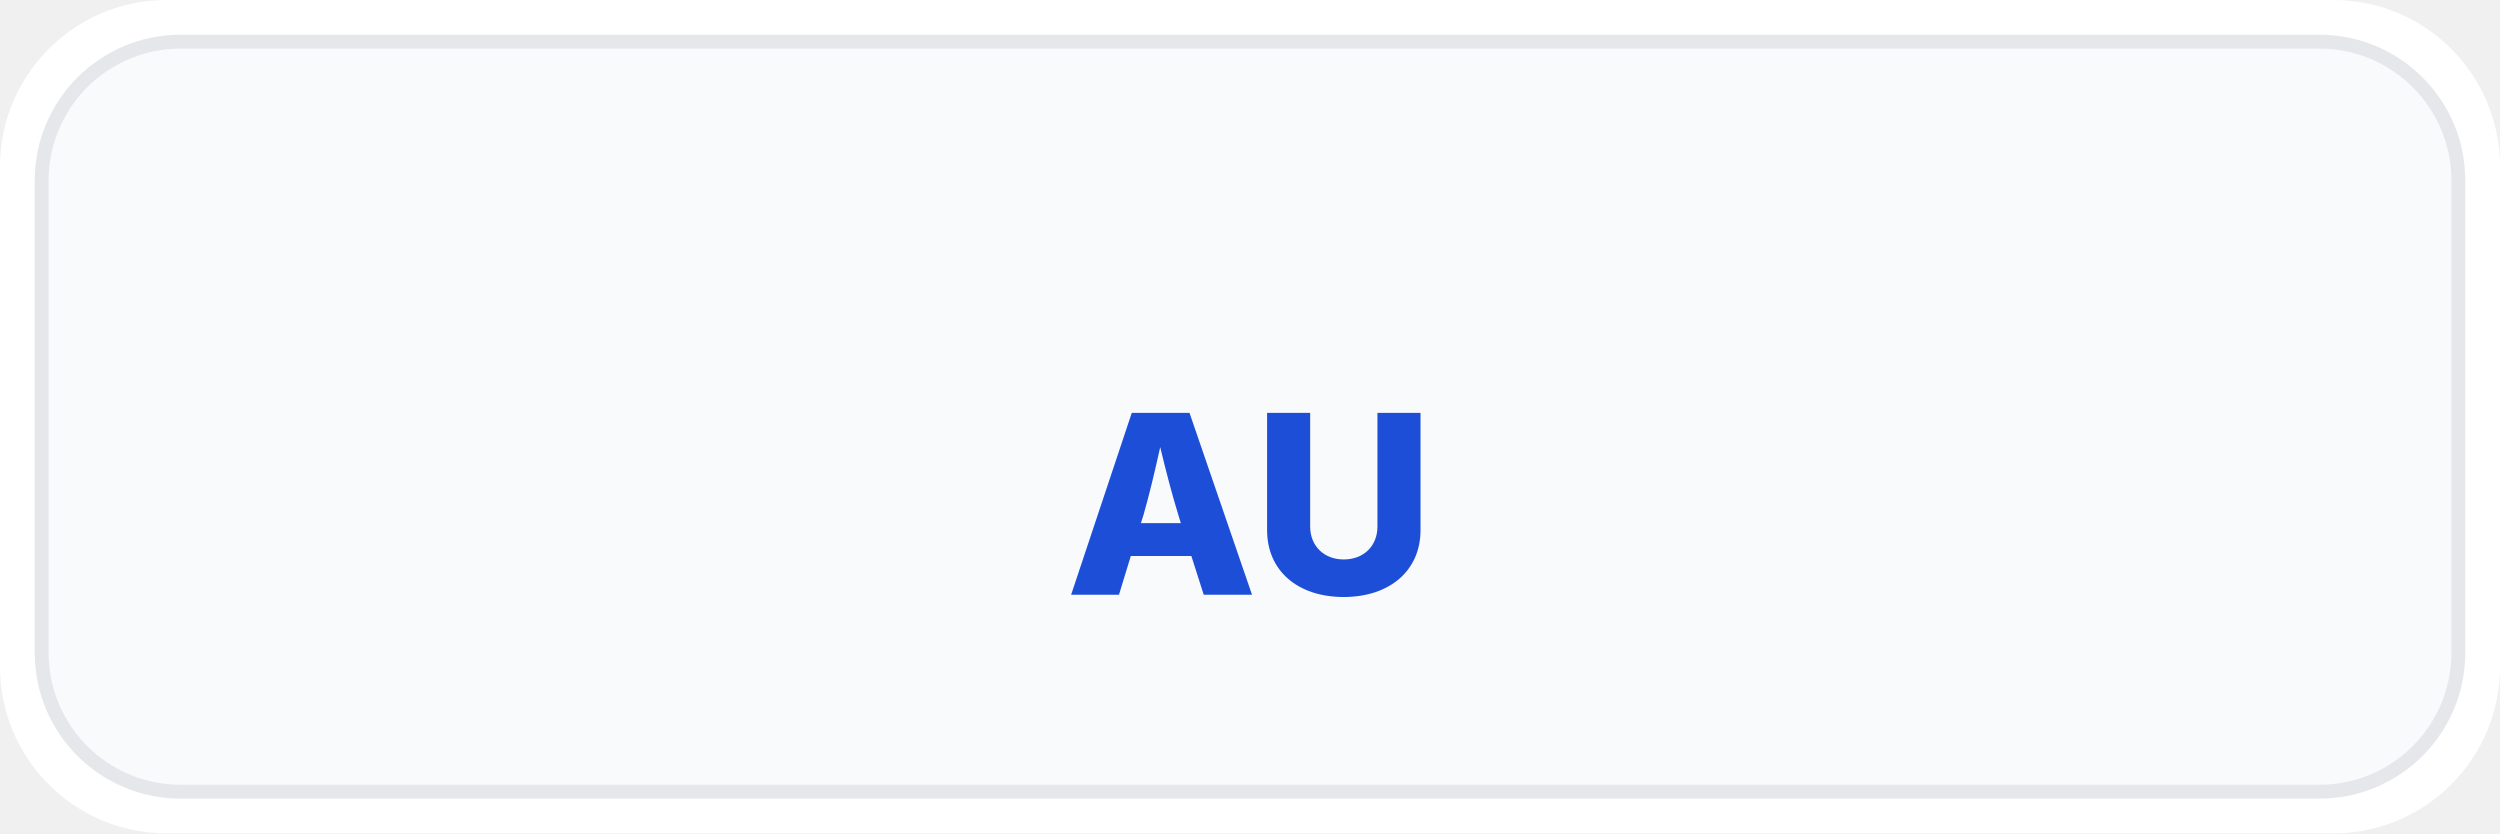
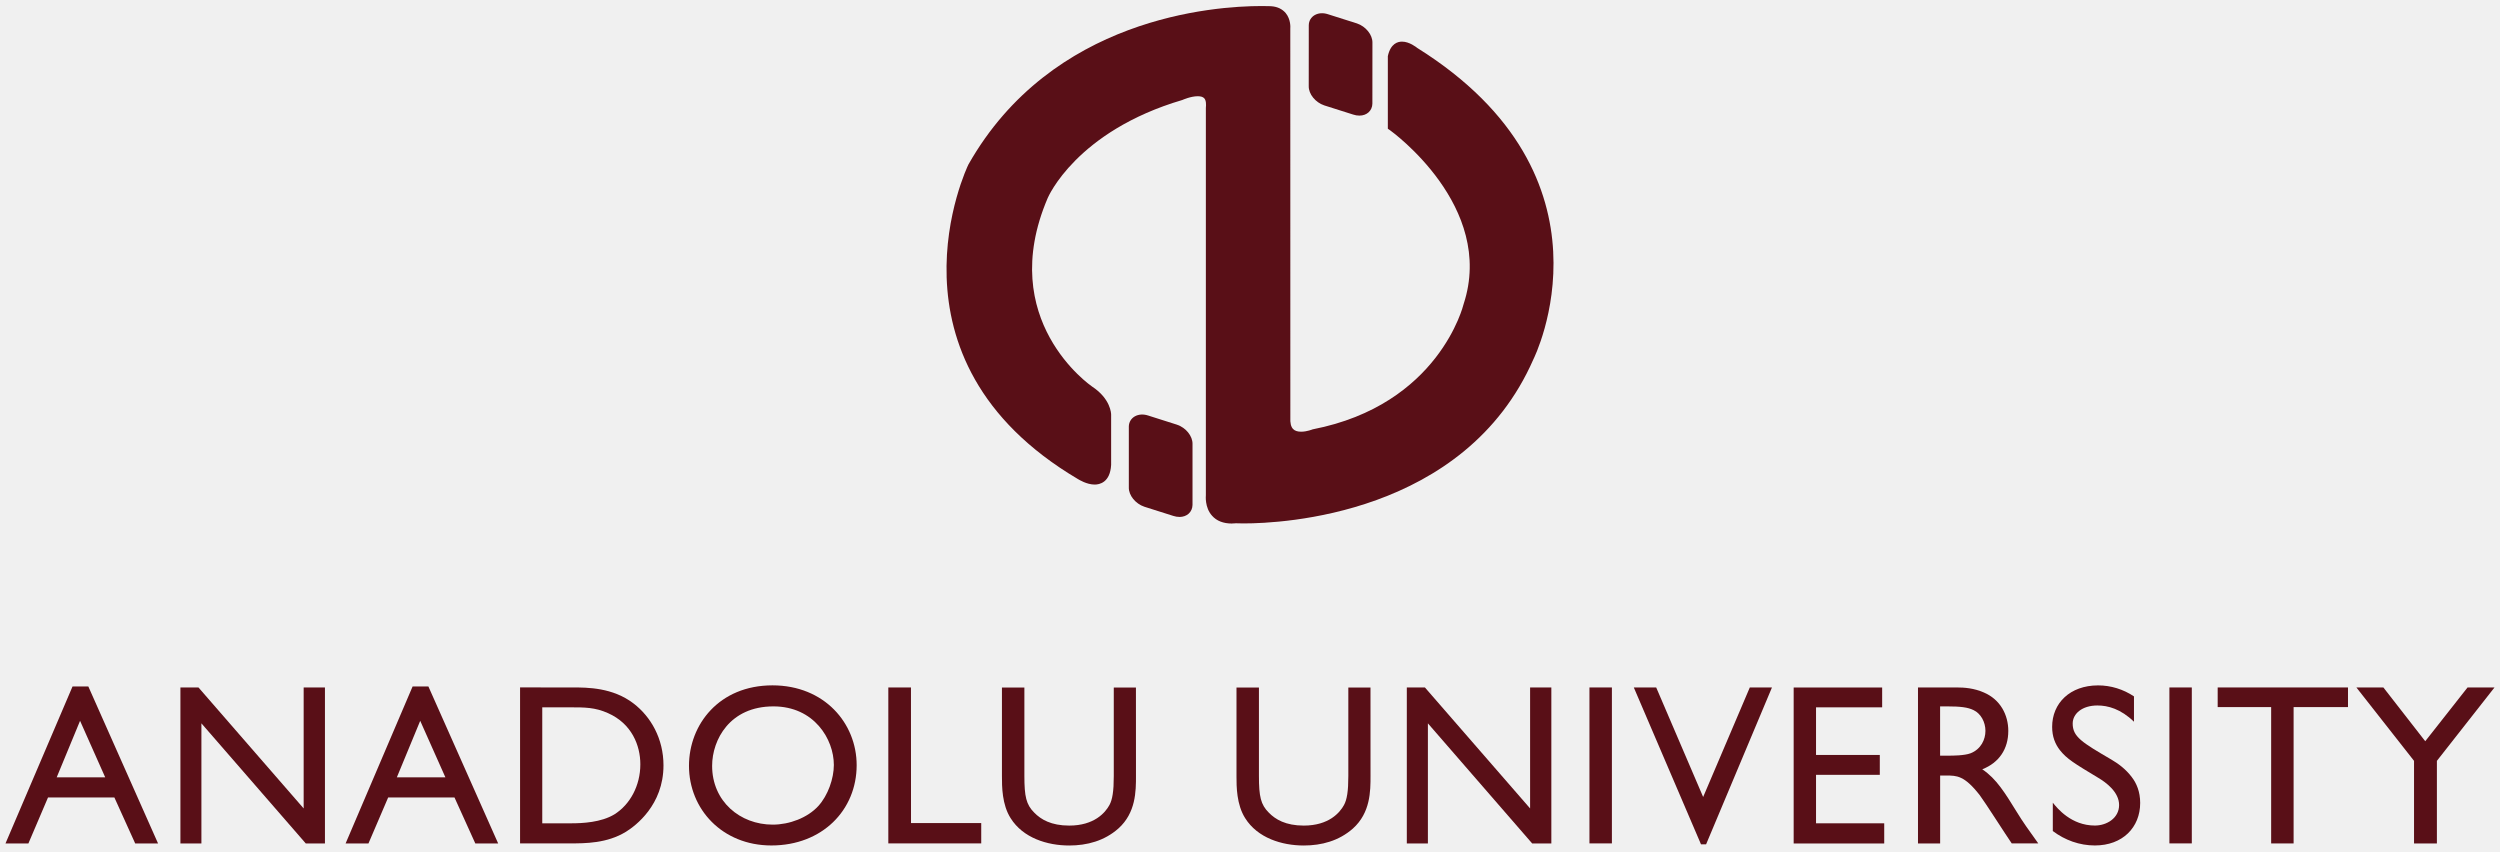
- <svg xmlns="http://www.w3.org/2000/svg" width="360" height="120" viewBox="0 0 360 120" fill="none">
-   <rect x="0" y="0" width="360" height="120" rx="24" fill="#FFFFFF" />
-   <rect x="6" y="6" width="348" height="108" rx="20" fill="#F8FAFC" stroke="#E5E7EB" stroke-width="2" />
-   <text x="180" y="72" text-anchor="middle" dominant-baseline="middle" font-family="Inter, Arial, sans-serif" font-size="36" font-weight="800" fill="#1D4ED8">AU</text>
+ <svg xmlns="http://www.w3.org/2000/svg" xmlns:xlink="http://www.w3.org/1999/xlink" height="184.557" viewBox="0 0 60.488 20.575" width="541.839">
+   <symbol id="a" overflow="visible" />
+   <symbol id="b" overflow="visible" />
+   <g transform="translate(440.2911 557.4942)">
+     <use height="100%" transform="matrix(.3527778 0 0 .3527778 99.5353 139.7527)" width="100%" x="186.992" xlink:href="#a" y="49.888" />
+     <use fill="#fff" height="100%" transform="matrix(.3527778 0 0 .3527778 99.5353 139.7527)" width="100%" x="181.743" xlink:href="#b" y="384.355" />
+     <g fill="#590f17">
+       <path d="m-410.483-544.841c-.208 0-.371-.063-.482-.189-.181-.201-.15-.484-.15-.496v-9.371c.008-.084.008-.182-.039-.233-.03-.033-.083-.05-.157-.05-.172 0-.371.09-.373.091-2.571.759-3.251 2.356-3.258 2.373-1.265 2.956 1.049 4.542 1.072 4.559.458.3.463.664.463.679v1.22c-.025.429-.287.474-.398.474-.193 0-.383-.12-.404-.132-4.915-2.904-2.675-7.565-2.651-7.612 2.016-3.558 5.938-3.834 7.091-3.834.156 0 .243.005.243.005.147.012.26.069.342.164.128.156.114.354.112.376l.001 9.406c-.007.136.015.23.066.282.041.044.106.066.196.066.139 0 .277-.057.278-.057 3.059-.595 3.646-3.006 3.652-3.03.779-2.366-1.754-4.188-1.779-4.206l-.054-.037v-1.758c.068-.309.244-.35.343-.35.179 0 .35.138.369.153 5.004 3.131 2.83 7.492 2.808 7.537-1.656 3.776-6.117 3.967-6.995 3.967-.13 0-.201-.004-.201-.004-.022.004-.058.005-.095.005" />
+       <path d="m-407.4-554.711c-.05 0-.099-.008-.15-.025l-.7-.222c-.216-.072-.38-.276-.376-.466l.001-1.474c.004-.219.225-.346.464-.266l.7.222c.215.072.38.276.376.466l-.001 1.476c-.004.171-.134.289-.314.289" />
+       <path d="m-411.755-545.001c-.048 0-.098-.008-.149-.025l-.7-.222c-.215-.072-.38-.277-.375-.467v-1.474c.005-.219.226-.345.466-.266l.699.222c.216.072.38.277.376.466v1.476c-.004.172-.135.291-.317.291" />
+       <path d="m-437.746-538.701-.608-1.367-.565 1.367zm1.279 1.6h-.553l-.504-1.113h-1.605l-.475 1.113h-.554l1.622-3.798h.382zm0 0" />
+       <path d="m-432.429-537.101h-.464l-2.525-2.906v2.906h-.508v-3.774h.437l2.545 2.927v-2.927h.515zm0 0" />
+       <path d="m-429.515-538.701-.609-1.367-.565 1.367zm1.277 1.6h-.553l-.504-1.113h-1.604l-.477 1.113h-.553l1.621-3.798h.382zm0 0" />
+       <path d="m-427.171-540.394v2.806h.697c.282 0 .725-.022 1.046-.215.382-.238.63-.697.63-1.213 0-.459-.209-.985-.785-1.239-.31-.139-.564-.139-.907-.139zm.736-.481c.354 0 .969 0 1.472.387.42.321.725.852.725 1.499 0 .958-.675 1.461-.907 1.605-.46.282-.98.282-1.367.282h-1.196v-3.774zm0 0" />
+       <path d="m-423.061-538.978c0 .859.675 1.422 1.466 1.422.404 0 .841-.165 1.101-.448.238-.26.378-.67.378-.996 0-.624-.477-1.417-1.462-1.417-1.057 0-1.483.809-1.483 1.439m3.497-.017c0 1.085-.83 1.943-2.064 1.943-1.184 0-1.993-.875-1.993-1.927 0-1.0.73-1.947 2.02-1.947 1.257 0 2.037.918 2.037 1.931" />
+       <path d="m-418.249-537.594h1.699v.492h-2.248v-3.773h.548zm0 0" />
+       <path d="m-412.806-538.734c0 .365 0 .89-.426 1.272-.338.299-.758.411-1.189.411-.532 0-1.118-.183-1.417-.66-.211-.331-.211-.768-.211-1.022v-2.141h.543v2.141c0 .497.044.692.238.886.16.165.409.314.846.314.609 0 .874-.314.974-.497.072-.132.105-.332.105-.703v-2.141h.536zm0 0" />
+       <path d="m-407.131-538.734c0 .365 0 .89-.426 1.272-.338.299-.758.411-1.189.411-.532 0-1.118-.183-1.417-.66-.211-.331-.211-.768-.211-1.022v-2.141h.543v2.141c0 .497.044.692.238.886.16.165.409.314.846.314.609 0 .874-.314.974-.497.072-.132.105-.332.105-.703v-2.141h.536zm0 0" />
+       <path d="m-402.756-537.101h-.464l-2.523-2.906v2.906h-.51v-3.774h.438l2.545 2.927v-2.927h.514zm0 0" />
+       <path d="m-401.291-537.102h-.543v-3.773h.543zm0 0" />
+       <path d="m-399.012-537.079h-.123l-1.626-3.796h.542l1.136 2.65 1.129-2.65h.536zm0 0" />
+       <path d="m-394.752-540.394h-1.6v1.152h1.543v.481h-1.543v1.173h1.65v.488h-2.191v-3.774h2.141zm0 0" />
+       <path d="m-393.35-540.416v1.191h.211c.083 0 .376 0 .525-.057.255-.099.361-.336.361-.542 0-.216-.112-.42-.288-.503-.139-.068-.316-.09-.642-.09zm.411-.459c.176 0 .409.017.646.121.405.172.593.548.593.93 0 .437-.222.769-.63.929.342.227.553.576.841 1.042.16.259.254.387.514.751h-.642c-.127-.182-.652-1.006-.774-1.167-.371-.475-.553-.475-.813-.475h-.145v1.643h-.536v-3.773zm0 0" />
+       <path d="m-388.659-540.046c-.32-.31-.63-.393-.885-.393-.371 0-.598.2-.598.437 0 .321.222.455.941.875.16.094.343.227.488.42.116.15.204.354.204.626 0 .593-.426 1.029-1.096 1.029-.371 0-.725-.128-1.018-.349v-.686c.11.138.448.553 1.018.553.282 0 .586-.176.586-.497 0-.316-.321-.548-.497-.653-.598-.36-.769-.464-.936-.675-.116-.15-.187-.327-.187-.564 0-.571.431-1.002 1.112-1.002.31 0 .609.094.868.266zm0 0" />
+       <path d="m-387.26-537.102h-.542v-3.773h.542zm0 0" />
+       <path d="m-383.481-540.4h-1.316v3.299h-.543v-3.299h-1.294v-.475h3.153zm0 0" />
+       <path d="m-381.33-539.099v1.998h-.553v-1.998l-1.395-1.776h.653l1.013 1.301 1.024-1.301h.652zm0 0" />
+     </g>
+   </g>
</svg>
